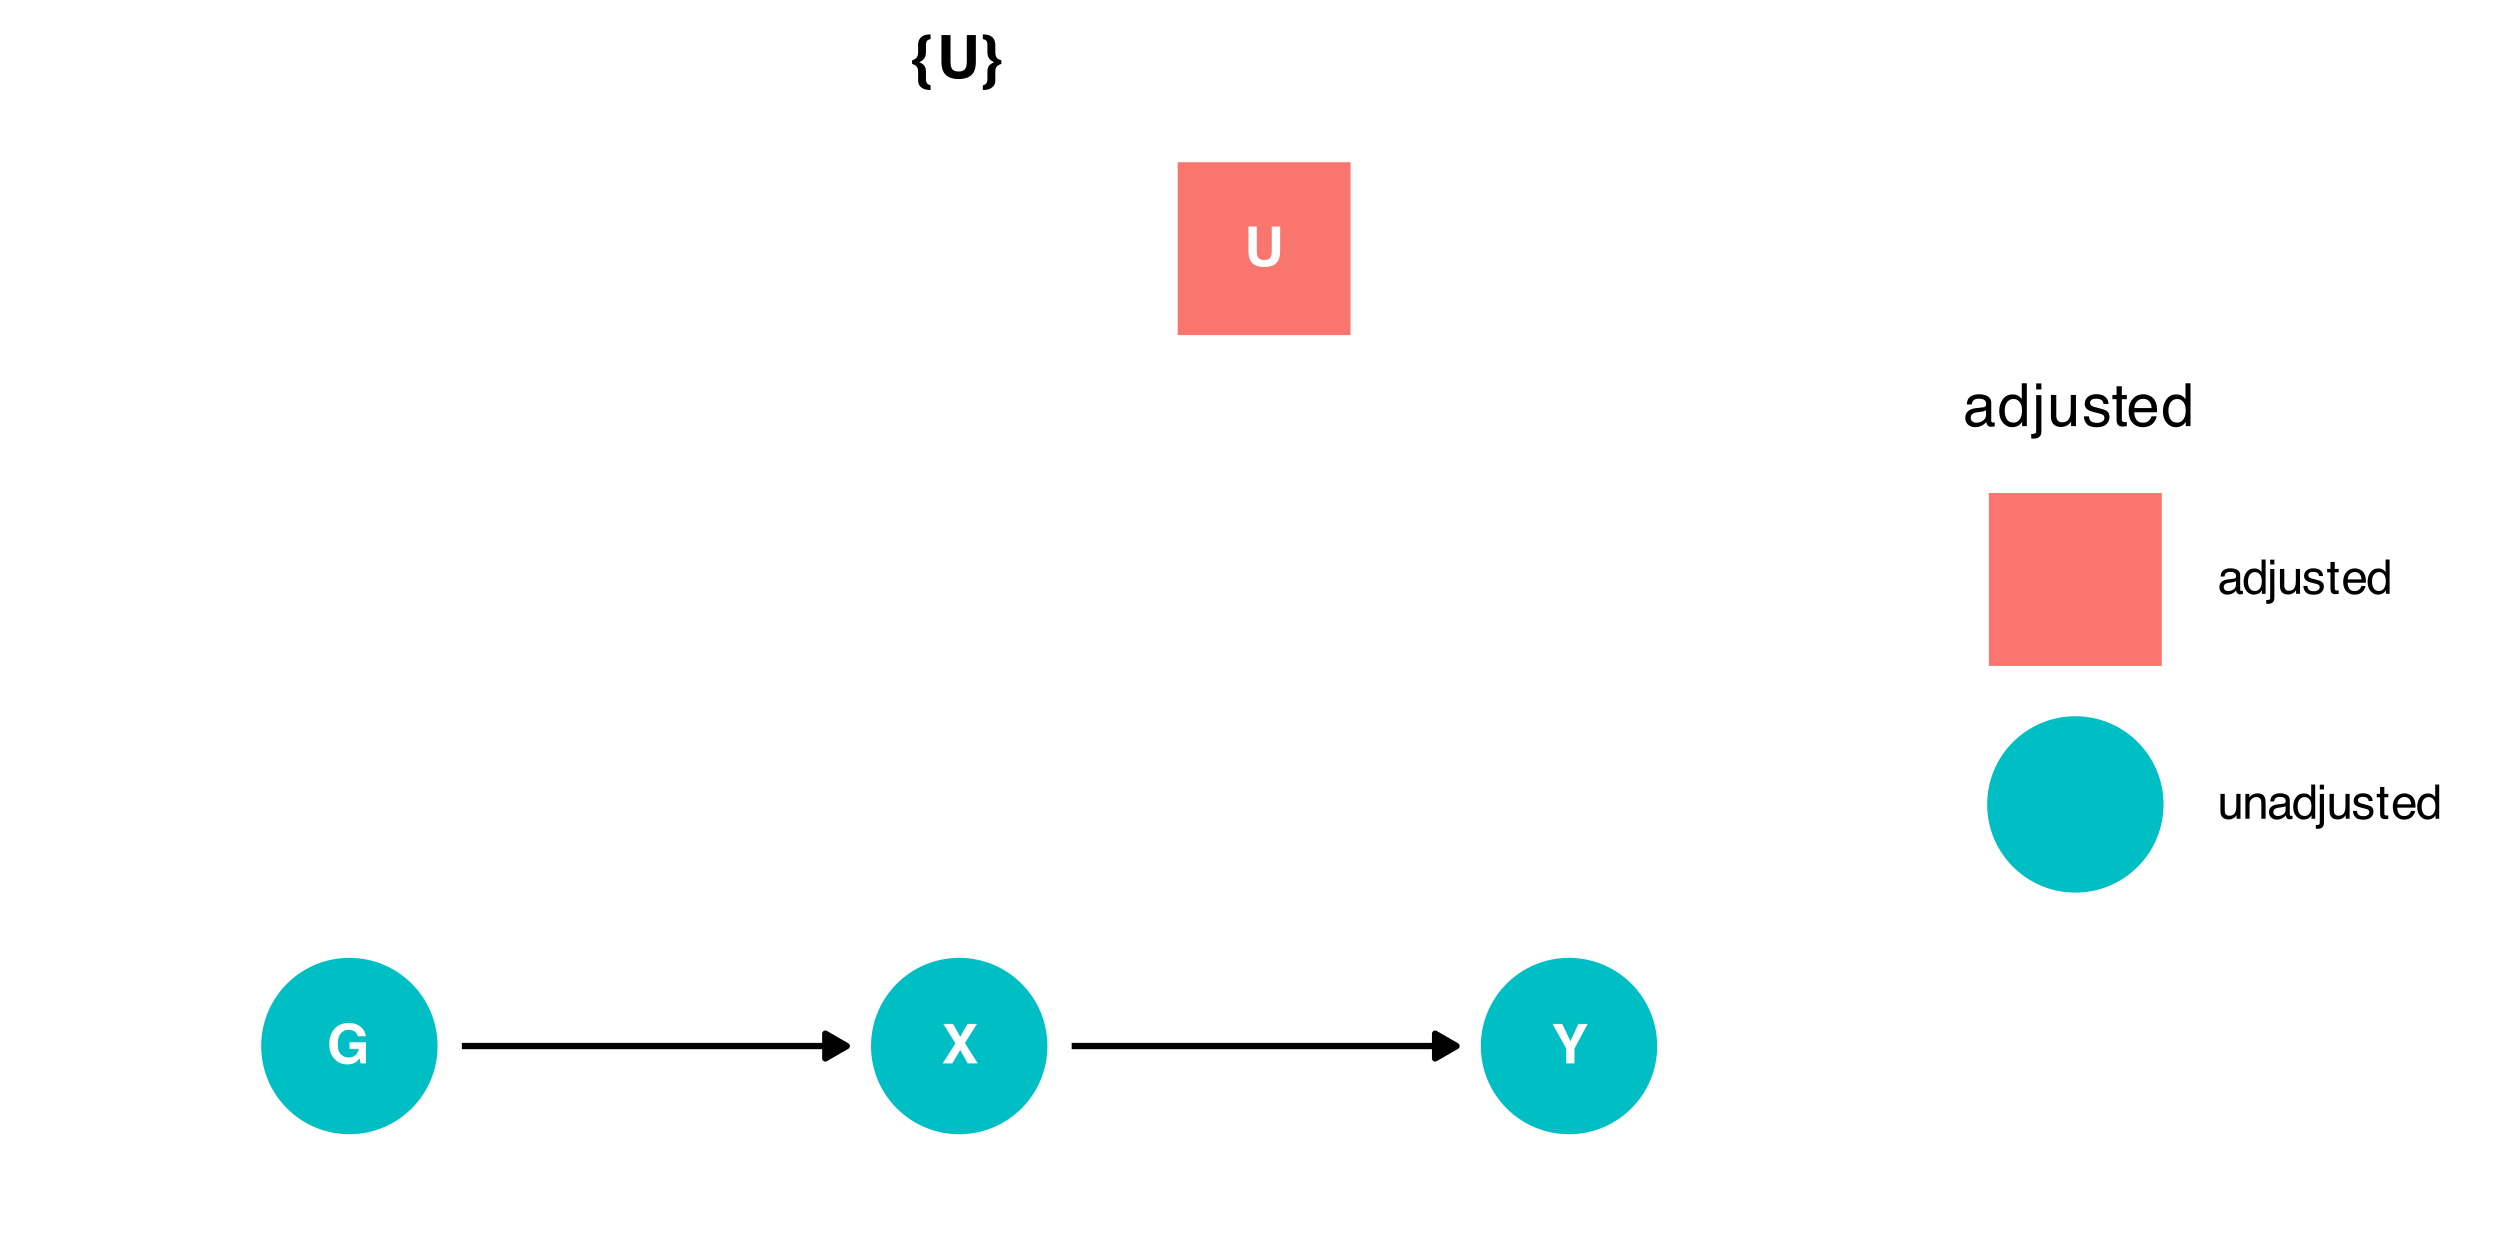
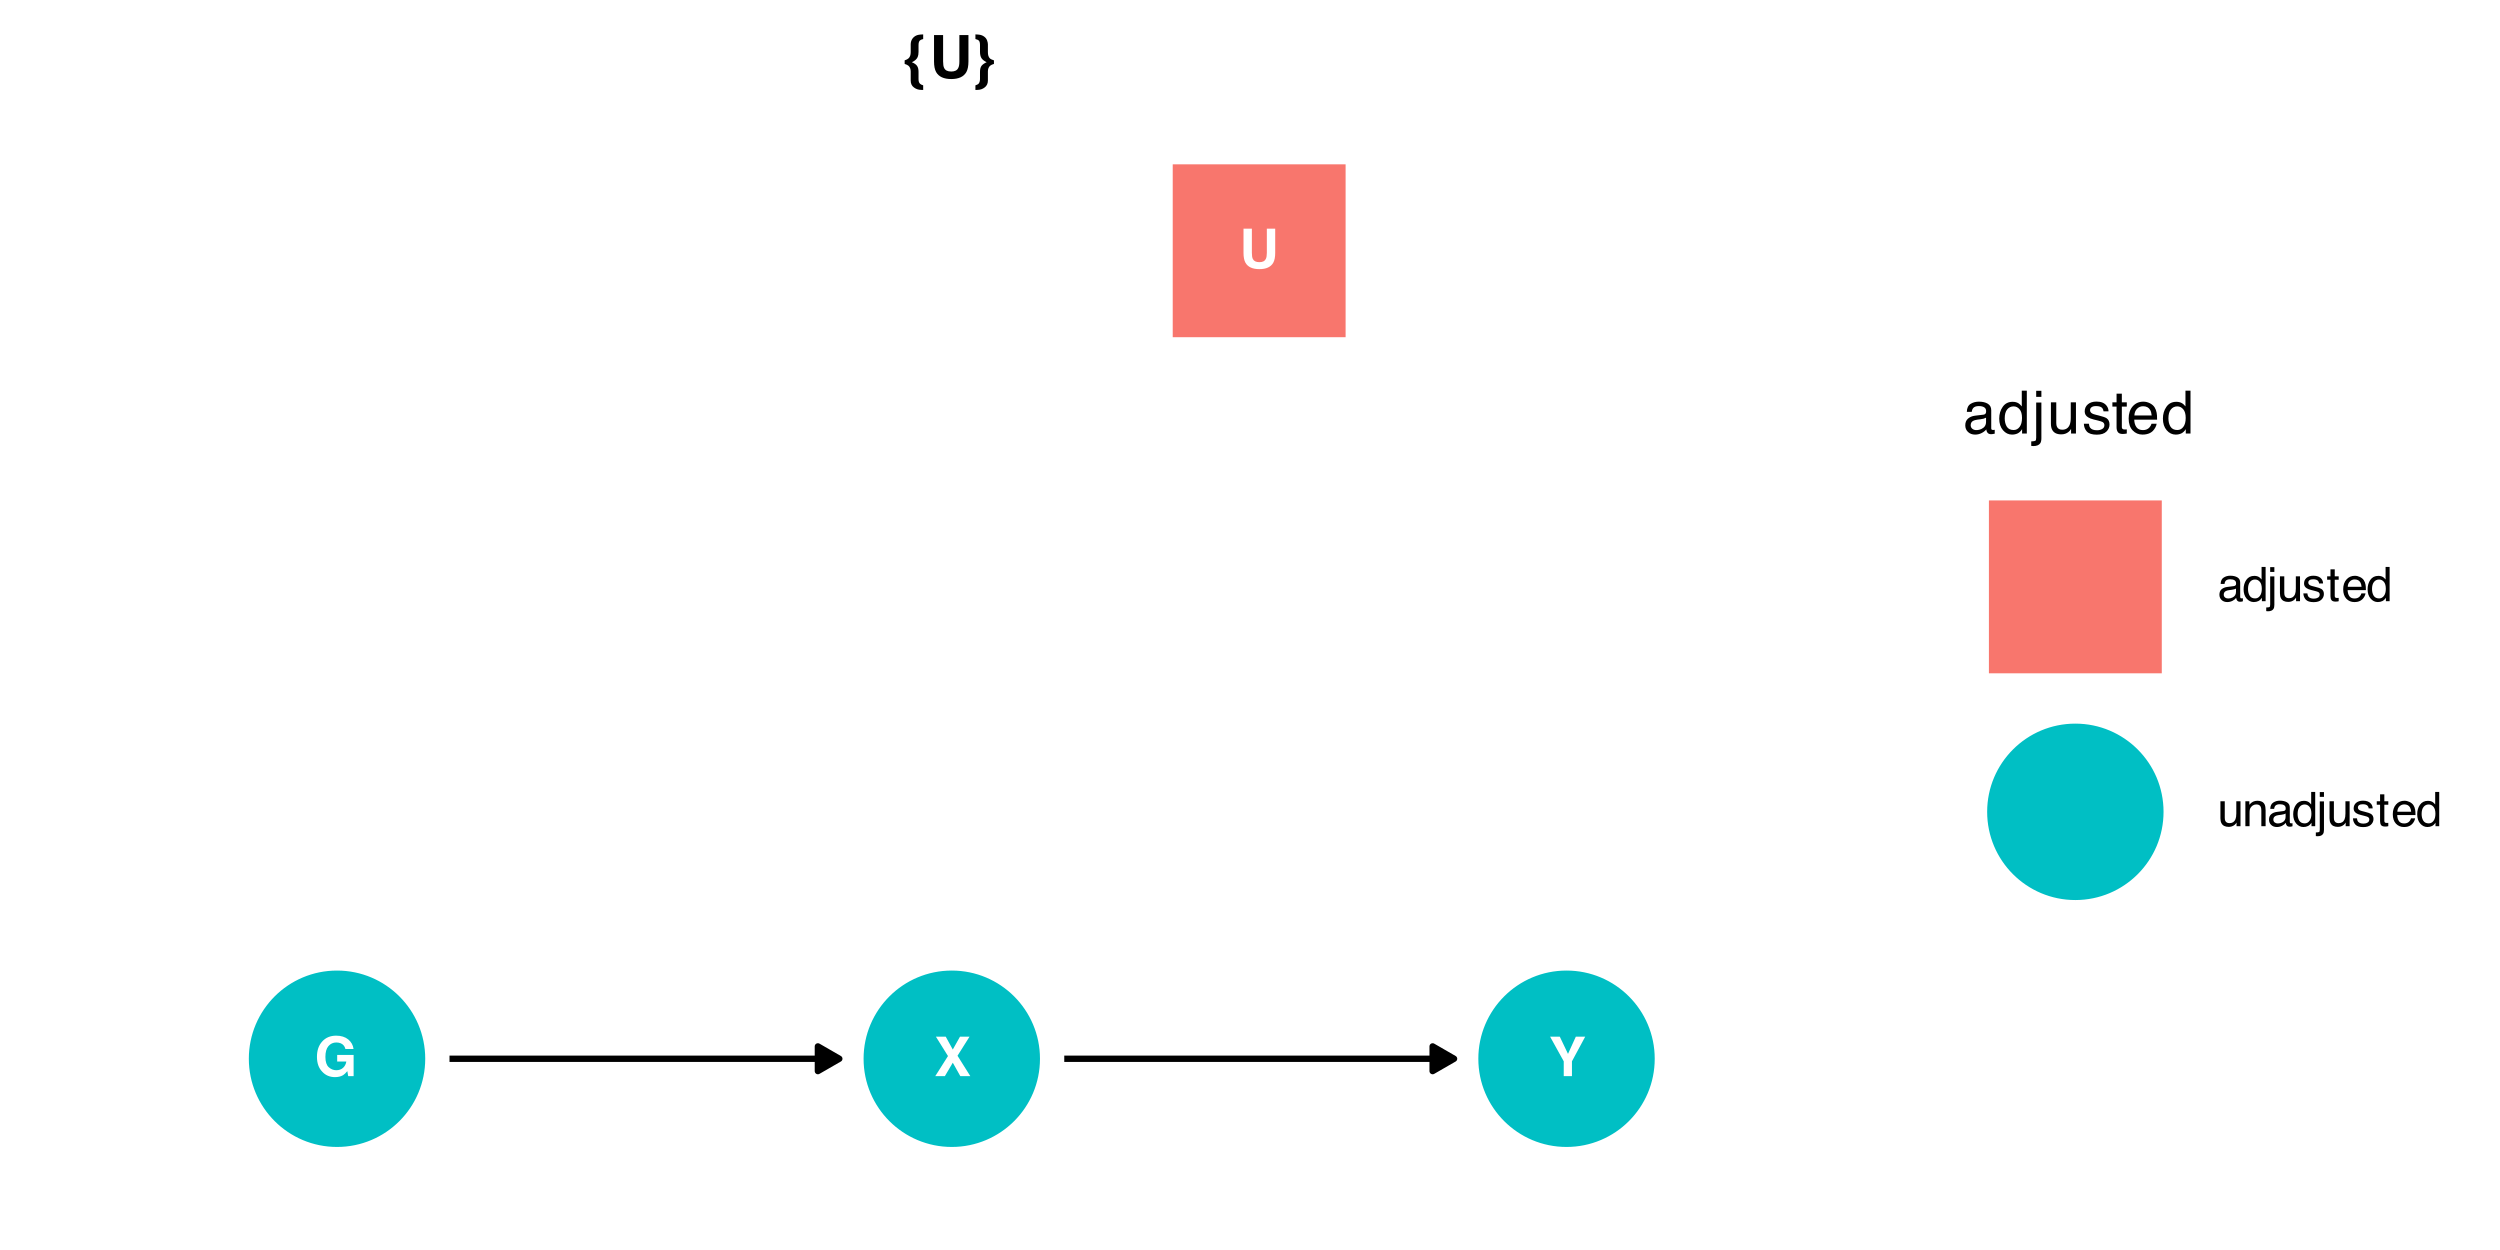
- <svg xmlns="http://www.w3.org/2000/svg" xmlns:xlink="http://www.w3.org/1999/xlink" width="504" height="252" viewBox="0 0 504 252">
+ <svg xmlns="http://www.w3.org/2000/svg" xmlns:xlink="http://www.w3.org/1999/xlink" width="504pt" height="252pt" viewBox="0 0 504 252">
  <defs>
    <g>
      <g id="glyph-0-0">
        <path d="M 0.828 -7.953 L 7.234 -7.953 L 7.234 0 L 0.828 0 Z M 6.234 -1 L 6.234 -6.953 L 1.828 -6.953 L 1.828 -1 Z M 6.234 -1 " />
      </g>
      <g id="glyph-0-1">
        <path d="M 5.719 -0.188 C 5.281 0.07 4.738 0.203 4.094 0.203 C 3.039 0.203 2.18 -0.16 1.516 -0.891 C 0.805 -1.617 0.453 -2.617 0.453 -3.891 C 0.453 -5.18 0.805 -6.211 1.516 -6.984 C 2.223 -7.766 3.16 -8.156 4.328 -8.156 C 5.336 -8.156 6.148 -7.898 6.766 -7.391 C 7.379 -6.879 7.734 -6.238 7.828 -5.469 L 6.188 -5.469 C 6.062 -6.008 5.754 -6.391 5.266 -6.609 C 4.992 -6.723 4.691 -6.781 4.359 -6.781 C 3.711 -6.781 3.18 -6.535 2.766 -6.047 C 2.359 -5.566 2.156 -4.844 2.156 -3.875 C 2.156 -2.895 2.379 -2.203 2.828 -1.797 C 3.273 -1.391 3.781 -1.188 4.344 -1.188 C 4.906 -1.188 5.363 -1.348 5.719 -1.672 C 6.07 -1.992 6.289 -2.414 6.375 -2.938 L 4.531 -2.938 L 4.531 -4.266 L 7.844 -4.266 L 7.844 0 L 6.75 0 L 6.578 -1 C 6.254 -0.613 5.969 -0.344 5.719 -0.188 Z M 5.719 -0.188 " />
      </g>
      <g id="glyph-0-2">
        <path d="M 5.547 -3.062 L 5.547 -7.953 L 7.234 -7.953 L 7.234 -3.062 C 7.234 -2.219 7.102 -1.562 6.844 -1.094 C 6.352 -0.227 5.422 0.203 4.047 0.203 C 2.66 0.203 1.723 -0.227 1.234 -1.094 C 0.973 -1.562 0.844 -2.219 0.844 -3.062 L 0.844 -7.953 L 2.531 -7.953 L 2.531 -3.062 C 2.531 -2.52 2.594 -2.117 2.719 -1.859 C 2.926 -1.422 3.367 -1.203 4.047 -1.203 C 4.711 -1.203 5.145 -1.422 5.344 -1.859 C 5.477 -2.117 5.547 -2.52 5.547 -3.062 Z M 5.547 -3.062 " />
      </g>
      <g id="glyph-0-3">
        <path d="M 7.234 0 L 5.219 0 L 3.703 -2.703 L 2.109 0 L 0.172 0 L 2.734 -4.047 L 0.297 -7.953 L 2.281 -7.953 L 3.703 -5.359 L 5.156 -7.953 L 7.078 -7.953 L 4.656 -4.109 Z M 7.234 0 " />
      </g>
      <g id="glyph-0-4">
        <path d="M 7.266 -7.953 L 4.594 -2.984 L 4.594 0 L 2.938 0 L 2.938 -2.984 L 0.188 -7.953 L 2.141 -7.953 L 3.797 -4.484 L 5.375 -7.953 Z M 7.266 -7.953 " />
      </g>
      <g id="glyph-1-0">
        <path d="M 0.906 -8.641 L 7.859 -8.641 L 7.859 0 L 0.906 0 Z M 6.781 -1.078 L 6.781 -7.562 L 1.984 -7.562 L 1.984 -1.078 Z M 6.781 -1.078 " />
      </g>
      <g id="glyph-1-1">
        <path d="M 1.859 1.906 C 1.43 1.594 1.219 1.129 1.219 0.516 L 1.219 -1.312 C 1.219 -1.812 1.07 -2.191 0.781 -2.453 C 0.594 -2.609 0.332 -2.734 0 -2.828 L 0 -3.547 C 0.375 -3.672 0.641 -3.812 0.797 -3.969 C 1.078 -4.238 1.219 -4.648 1.219 -5.203 L 1.219 -6.781 C 1.219 -6.977 1.25 -7.188 1.312 -7.406 C 1.438 -7.781 1.641 -8.078 1.922 -8.297 C 2.172 -8.504 2.473 -8.641 2.828 -8.703 C 3.035 -8.742 3.336 -8.77 3.734 -8.781 L 3.734 -7.844 C 3.41 -7.77 3.191 -7.676 3.078 -7.562 C 2.891 -7.383 2.797 -7.07 2.797 -6.625 L 2.797 -5.266 C 2.797 -4.828 2.738 -4.477 2.625 -4.219 C 2.426 -3.781 2.035 -3.43 1.453 -3.172 C 1.984 -2.953 2.336 -2.695 2.516 -2.406 C 2.703 -2.125 2.797 -1.734 2.797 -1.234 L 2.797 0.25 C 2.797 0.688 2.906 1 3.125 1.188 C 3.238 1.301 3.441 1.398 3.734 1.484 L 3.734 2.422 L 3.312 2.406 C 2.758 2.395 2.273 2.227 1.859 1.906 Z M 1.859 1.906 " />
      </g>
      <g id="glyph-1-2">
        <path d="M 6.031 -3.328 L 6.031 -8.641 L 7.859 -8.641 L 7.859 -3.328 C 7.859 -2.41 7.719 -1.695 7.438 -1.188 C 6.906 -0.25 5.891 0.219 4.391 0.219 C 2.891 0.219 1.875 -0.25 1.344 -1.188 C 1.062 -1.695 0.922 -2.41 0.922 -3.328 L 0.922 -8.641 L 2.75 -8.641 L 2.75 -3.328 C 2.75 -2.734 2.816 -2.301 2.953 -2.031 C 3.172 -1.539 3.648 -1.297 4.391 -1.297 C 5.117 -1.297 5.594 -1.539 5.812 -2.031 C 5.957 -2.301 6.031 -2.734 6.031 -3.328 Z M 6.031 -3.328 " />
      </g>
      <g id="glyph-1-3">
        <path d="M 1.188 -6.625 C 1.188 -7.051 1.117 -7.344 0.984 -7.5 C 0.848 -7.656 0.609 -7.77 0.266 -7.844 L 0.266 -8.781 C 0.648 -8.77 0.953 -8.742 1.172 -8.703 C 1.516 -8.641 1.816 -8.504 2.078 -8.297 C 2.336 -8.098 2.52 -7.848 2.625 -7.547 C 2.727 -7.254 2.781 -7 2.781 -6.781 L 2.781 -5.203 C 2.781 -4.641 2.906 -4.227 3.156 -3.969 C 3.312 -3.812 3.594 -3.672 4 -3.547 L 4 -2.828 C 3.664 -2.734 3.41 -2.613 3.234 -2.469 C 2.93 -2.195 2.781 -1.812 2.781 -1.312 L 2.781 0.516 C 2.781 1.109 2.57 1.566 2.156 1.891 C 1.75 2.223 1.258 2.395 0.688 2.406 L 0.266 2.422 L 0.266 1.484 C 0.555 1.398 0.758 1.301 0.875 1.188 C 1.07 0.988 1.176 0.676 1.188 0.25 L 1.188 -1.234 C 1.188 -1.785 1.297 -2.195 1.516 -2.469 C 1.723 -2.727 2.062 -2.961 2.531 -3.172 C 2.02 -3.422 1.664 -3.703 1.469 -4.016 C 1.281 -4.336 1.188 -4.754 1.188 -5.266 Z M 1.188 -6.625 " />
      </g>
      <g id="glyph-2-0">
        <path d="M 0.391 0 L 0.391 -8.609 L 7.219 -8.609 L 7.219 0 Z M 6.141 -1.078 L 6.141 -7.531 L 1.469 -7.531 L 1.469 -1.078 Z M 6.141 -1.078 " />
      </g>
      <g id="glyph-2-1">
        <path d="M 1.578 -1.672 C 1.578 -1.367 1.688 -1.129 1.906 -0.953 C 2.133 -0.773 2.398 -0.688 2.703 -0.688 C 3.078 -0.688 3.438 -0.77 3.781 -0.938 C 4.375 -1.227 4.672 -1.695 4.672 -2.344 L 4.672 -3.188 C 4.535 -3.113 4.363 -3.047 4.156 -2.984 C 3.957 -2.93 3.758 -2.895 3.562 -2.875 L 2.938 -2.797 C 2.551 -2.742 2.258 -2.66 2.062 -2.547 C 1.738 -2.367 1.578 -2.078 1.578 -1.672 Z M 4.141 -3.797 C 4.379 -3.828 4.539 -3.93 4.625 -4.109 C 4.664 -4.203 4.688 -4.336 4.688 -4.516 C 4.688 -4.867 4.555 -5.125 4.297 -5.281 C 4.047 -5.445 3.688 -5.531 3.219 -5.531 C 2.664 -5.531 2.273 -5.383 2.047 -5.094 C 1.91 -4.926 1.82 -4.68 1.781 -4.359 L 0.797 -4.359 C 0.816 -5.129 1.066 -5.664 1.547 -5.969 C 2.035 -6.27 2.598 -6.422 3.234 -6.422 C 3.973 -6.422 4.57 -6.281 5.031 -6 C 5.488 -5.719 5.719 -5.281 5.719 -4.688 L 5.719 -1.078 C 5.719 -0.973 5.738 -0.883 5.781 -0.812 C 5.832 -0.75 5.93 -0.719 6.078 -0.719 C 6.117 -0.719 6.164 -0.719 6.219 -0.719 C 6.281 -0.727 6.348 -0.738 6.422 -0.75 L 6.422 0.031 C 6.254 0.07 6.125 0.098 6.031 0.109 C 5.945 0.129 5.832 0.141 5.688 0.141 C 5.32 0.141 5.062 0.008 4.906 -0.25 C 4.812 -0.383 4.75 -0.578 4.719 -0.828 C 4.5 -0.547 4.188 -0.301 3.781 -0.094 C 3.383 0.113 2.945 0.219 2.469 0.219 C 1.883 0.219 1.406 0.039 1.031 -0.312 C 0.664 -0.664 0.484 -1.109 0.484 -1.641 C 0.484 -2.223 0.664 -2.676 1.031 -3 C 1.395 -3.32 1.867 -3.52 2.453 -3.594 Z M 3.266 -6.422 Z M 3.266 -6.422 " />
      </g>
      <g id="glyph-2-2">
        <path d="M 1.438 -3.062 C 1.438 -2.395 1.578 -1.832 1.859 -1.375 C 2.148 -0.926 2.609 -0.703 3.234 -0.703 C 3.723 -0.703 4.125 -0.91 4.438 -1.328 C 4.758 -1.742 4.922 -2.348 4.922 -3.141 C 4.922 -3.93 4.754 -4.516 4.422 -4.891 C 4.098 -5.273 3.703 -5.469 3.234 -5.469 C 2.703 -5.469 2.27 -5.266 1.938 -4.859 C 1.602 -4.453 1.438 -3.852 1.438 -3.062 Z M 3.031 -6.391 C 3.508 -6.391 3.91 -6.285 4.234 -6.078 C 4.422 -5.961 4.633 -5.758 4.875 -5.469 L 4.875 -8.641 L 5.891 -8.641 L 5.891 0 L 4.938 0 L 4.938 -0.875 C 4.695 -0.488 4.406 -0.207 4.062 -0.031 C 3.727 0.133 3.344 0.219 2.906 0.219 C 2.207 0.219 1.602 -0.07 1.094 -0.656 C 0.582 -1.25 0.328 -2.031 0.328 -3 C 0.328 -3.914 0.562 -4.707 1.031 -5.375 C 1.5 -6.051 2.164 -6.391 3.031 -6.391 Z M 3.031 -6.391 " />
      </g>
      <g id="glyph-2-3">
        <path d="M 1.828 -7.391 L 0.781 -7.391 L 0.781 -8.609 L 1.828 -8.609 Z M -0.219 1.594 C 0.246 1.57 0.531 1.523 0.625 1.453 C 0.727 1.391 0.781 1.18 0.781 0.828 L 0.781 -6.25 L 1.828 -6.25 L 1.828 0.938 C 1.828 1.395 1.754 1.734 1.609 1.953 C 1.359 2.336 0.891 2.531 0.203 2.531 C 0.148 2.531 0.094 2.523 0.031 2.516 C -0.02 2.516 -0.102 2.508 -0.219 2.5 Z M -0.219 1.594 " />
      </g>
      <g id="glyph-2-4">
        <path d="M 1.828 -6.281 L 1.828 -2.109 C 1.828 -1.785 1.879 -1.523 1.984 -1.328 C 2.172 -0.953 2.52 -0.766 3.031 -0.766 C 3.758 -0.766 4.258 -1.094 4.531 -1.75 C 4.676 -2.102 4.75 -2.582 4.75 -3.188 L 4.75 -6.281 L 5.797 -6.281 L 5.797 0 L 4.812 0 L 4.812 -0.922 C 4.676 -0.68 4.508 -0.484 4.312 -0.328 C 3.906 0.004 3.414 0.172 2.844 0.172 C 1.945 0.172 1.336 -0.129 1.016 -0.734 C 0.836 -1.047 0.75 -1.473 0.75 -2.016 L 0.75 -6.281 Z M 3.281 -6.422 Z M 3.281 -6.422 " />
      </g>
      <g id="glyph-2-5">
        <path d="M 1.406 -1.969 C 1.438 -1.613 1.523 -1.344 1.672 -1.156 C 1.93 -0.82 2.391 -0.656 3.047 -0.656 C 3.441 -0.656 3.785 -0.738 4.078 -0.906 C 4.379 -1.07 4.531 -1.332 4.531 -1.688 C 4.531 -1.957 4.41 -2.164 4.172 -2.312 C 4.016 -2.395 3.711 -2.492 3.266 -2.609 L 2.422 -2.812 C 1.891 -2.945 1.5 -3.098 1.25 -3.266 C 0.789 -3.547 0.562 -3.941 0.562 -4.453 C 0.562 -5.047 0.773 -5.523 1.203 -5.891 C 1.629 -6.254 2.207 -6.438 2.938 -6.438 C 3.875 -6.438 4.551 -6.16 4.969 -5.609 C 5.238 -5.254 5.367 -4.875 5.359 -4.469 L 4.359 -4.469 C 4.336 -4.707 4.254 -4.926 4.109 -5.125 C 3.867 -5.395 3.445 -5.531 2.844 -5.531 C 2.445 -5.531 2.145 -5.453 1.938 -5.297 C 1.738 -5.148 1.641 -4.953 1.641 -4.703 C 1.641 -4.43 1.773 -4.211 2.047 -4.047 C 2.203 -3.953 2.43 -3.867 2.734 -3.797 L 3.422 -3.625 C 4.18 -3.438 4.691 -3.258 4.953 -3.094 C 5.359 -2.82 5.562 -2.395 5.562 -1.812 C 5.562 -1.258 5.348 -0.781 4.922 -0.375 C 4.504 0.027 3.863 0.234 3 0.234 C 2.062 0.234 1.395 0.023 1 -0.391 C 0.613 -0.816 0.41 -1.344 0.391 -1.969 Z M 2.953 -6.422 Z M 2.953 -6.422 " />
      </g>
      <g id="glyph-2-6">
        <path d="M 0.984 -8.031 L 2.047 -8.031 L 2.047 -6.281 L 3.047 -6.281 L 3.047 -5.422 L 2.047 -5.422 L 2.047 -1.312 C 2.047 -1.094 2.125 -0.945 2.281 -0.875 C 2.352 -0.832 2.488 -0.812 2.688 -0.812 C 2.738 -0.812 2.789 -0.812 2.844 -0.812 C 2.906 -0.82 2.973 -0.828 3.047 -0.828 L 3.047 0 C 2.93 0.031 2.805 0.051 2.672 0.062 C 2.547 0.082 2.406 0.094 2.25 0.094 C 1.758 0.094 1.426 -0.031 1.25 -0.281 C 1.07 -0.531 0.984 -0.859 0.984 -1.266 L 0.984 -5.422 L 0.141 -5.422 L 0.141 -6.281 L 0.984 -6.281 Z M 0.984 -8.031 " />
      </g>
      <g id="glyph-2-7">
        <path d="M 3.391 -6.422 C 3.836 -6.422 4.27 -6.316 4.688 -6.109 C 5.102 -5.898 5.422 -5.629 5.641 -5.297 C 5.848 -4.973 5.988 -4.602 6.062 -4.188 C 6.125 -3.895 6.156 -3.43 6.156 -2.797 L 1.547 -2.797 C 1.566 -2.16 1.719 -1.648 2 -1.266 C 2.281 -0.879 2.719 -0.688 3.312 -0.688 C 3.863 -0.688 4.301 -0.867 4.625 -1.234 C 4.812 -1.441 4.945 -1.688 5.031 -1.969 L 6.062 -1.969 C 6.039 -1.738 5.953 -1.484 5.797 -1.203 C 5.641 -0.922 5.469 -0.688 5.281 -0.5 C 4.957 -0.188 4.555 0.02 4.078 0.125 C 3.828 0.188 3.539 0.219 3.219 0.219 C 2.438 0.219 1.773 -0.062 1.234 -0.625 C 0.691 -1.195 0.422 -1.992 0.422 -3.016 C 0.422 -4.023 0.691 -4.844 1.234 -5.469 C 1.785 -6.102 2.504 -6.422 3.391 -6.422 Z M 5.062 -3.641 C 5.02 -4.098 4.922 -4.461 4.766 -4.734 C 4.484 -5.242 4.004 -5.5 3.328 -5.5 C 2.836 -5.5 2.426 -5.32 2.094 -4.969 C 1.77 -4.625 1.598 -4.18 1.578 -3.641 Z M 3.281 -6.422 Z M 3.281 -6.422 " />
      </g>
      <g id="glyph-3-0">
        <path d="M 0.312 0 L 0.312 -6.875 L 5.766 -6.875 L 5.766 0 Z M 4.906 -0.859 L 4.906 -6.016 L 1.172 -6.016 L 1.172 -0.859 Z M 4.906 -0.859 " />
      </g>
      <g id="glyph-3-1">
        <path d="M 1.266 -1.328 C 1.266 -1.086 1.352 -0.895 1.531 -0.75 C 1.707 -0.613 1.922 -0.547 2.172 -0.547 C 2.461 -0.547 2.75 -0.613 3.031 -0.75 C 3.5 -0.977 3.734 -1.352 3.734 -1.875 L 3.734 -2.547 C 3.629 -2.484 3.492 -2.43 3.328 -2.391 C 3.172 -2.348 3.016 -2.316 2.859 -2.297 L 2.344 -2.234 C 2.039 -2.191 1.812 -2.125 1.656 -2.031 C 1.395 -1.883 1.266 -1.648 1.266 -1.328 Z M 3.312 -3.047 C 3.5 -3.066 3.629 -3.145 3.703 -3.281 C 3.734 -3.352 3.75 -3.461 3.75 -3.609 C 3.75 -3.891 3.645 -4.094 3.438 -4.219 C 3.238 -4.352 2.945 -4.422 2.562 -4.422 C 2.125 -4.422 1.812 -4.305 1.625 -4.078 C 1.52 -3.941 1.453 -3.742 1.422 -3.484 L 0.641 -3.484 C 0.66 -4.098 0.863 -4.523 1.25 -4.766 C 1.633 -5.016 2.078 -5.141 2.578 -5.141 C 3.172 -5.141 3.656 -5.023 4.031 -4.797 C 4.395 -4.578 4.578 -4.227 4.578 -3.75 L 4.578 -0.859 C 4.578 -0.773 4.594 -0.707 4.625 -0.656 C 4.664 -0.602 4.742 -0.578 4.859 -0.578 C 4.891 -0.578 4.926 -0.578 4.969 -0.578 C 5.02 -0.578 5.07 -0.582 5.125 -0.594 L 5.125 0.016 C 5 0.055 4.898 0.082 4.828 0.094 C 4.766 0.102 4.672 0.109 4.547 0.109 C 4.254 0.109 4.047 0.004 3.922 -0.203 C 3.848 -0.305 3.797 -0.461 3.766 -0.672 C 3.598 -0.441 3.352 -0.242 3.031 -0.078 C 2.707 0.086 2.352 0.172 1.969 0.172 C 1.5 0.172 1.117 0.027 0.828 -0.25 C 0.535 -0.531 0.391 -0.883 0.391 -1.312 C 0.391 -1.781 0.531 -2.141 0.812 -2.391 C 1.102 -2.648 1.488 -2.812 1.969 -2.875 Z M 2.609 -5.141 Z M 2.609 -5.141 " />
      </g>
      <g id="glyph-3-2">
        <path d="M 1.156 -2.453 C 1.156 -1.91 1.27 -1.457 1.5 -1.094 C 1.727 -0.738 2.094 -0.562 2.594 -0.562 C 2.977 -0.562 3.297 -0.727 3.547 -1.062 C 3.805 -1.395 3.938 -1.875 3.938 -2.5 C 3.938 -3.133 3.805 -3.602 3.547 -3.906 C 3.285 -4.219 2.961 -4.375 2.578 -4.375 C 2.148 -4.375 1.805 -4.207 1.547 -3.875 C 1.285 -3.551 1.156 -3.078 1.156 -2.453 Z M 2.422 -5.109 C 2.805 -5.109 3.129 -5.023 3.391 -4.859 C 3.535 -4.766 3.703 -4.602 3.891 -4.375 L 3.891 -6.906 L 4.703 -6.906 L 4.703 0 L 3.953 0 L 3.953 -0.703 C 3.754 -0.391 3.52 -0.164 3.25 -0.031 C 2.977 0.102 2.672 0.172 2.328 0.172 C 1.766 0.172 1.281 -0.062 0.875 -0.531 C 0.469 -1 0.266 -1.625 0.266 -2.406 C 0.266 -3.133 0.445 -3.766 0.812 -4.297 C 1.188 -4.836 1.723 -5.109 2.422 -5.109 Z M 2.422 -5.109 " />
      </g>
      <g id="glyph-3-3">
        <path d="M 1.469 -5.906 L 0.625 -5.906 L 0.625 -6.875 L 1.469 -6.875 Z M -0.172 1.266 C 0.199 1.254 0.426 1.223 0.5 1.172 C 0.582 1.117 0.625 0.945 0.625 0.656 L 0.625 -5 L 1.469 -5 L 1.469 0.75 C 1.469 1.113 1.406 1.383 1.281 1.562 C 1.082 1.875 0.707 2.031 0.156 2.031 C 0.125 2.031 0.082 2.023 0.031 2.016 C -0.008 2.016 -0.078 2.008 -0.172 2 Z M -0.172 1.266 " />
      </g>
      <g id="glyph-3-4">
        <path d="M 1.469 -5.016 L 1.469 -1.688 C 1.469 -1.426 1.504 -1.219 1.578 -1.062 C 1.734 -0.758 2.016 -0.609 2.422 -0.609 C 3.004 -0.609 3.406 -0.867 3.625 -1.391 C 3.738 -1.672 3.797 -2.055 3.797 -2.547 L 3.797 -5.016 L 4.641 -5.016 L 4.641 0 L 3.844 0 L 3.844 -0.734 C 3.738 -0.547 3.602 -0.383 3.438 -0.25 C 3.113 0.008 2.723 0.141 2.266 0.141 C 1.555 0.141 1.07 -0.098 0.812 -0.578 C 0.664 -0.836 0.594 -1.18 0.594 -1.609 L 0.594 -5.016 Z M 2.625 -5.141 Z M 2.625 -5.141 " />
      </g>
      <g id="glyph-3-5">
        <path d="M 1.125 -1.578 C 1.145 -1.297 1.211 -1.078 1.328 -0.922 C 1.547 -0.648 1.914 -0.516 2.438 -0.516 C 2.75 -0.516 3.02 -0.582 3.25 -0.719 C 3.488 -0.852 3.609 -1.066 3.609 -1.359 C 3.609 -1.566 3.516 -1.727 3.328 -1.844 C 3.203 -1.914 2.961 -1.992 2.609 -2.078 L 1.938 -2.25 C 1.508 -2.352 1.195 -2.473 1 -2.609 C 0.633 -2.836 0.453 -3.156 0.453 -3.562 C 0.453 -4.031 0.617 -4.41 0.953 -4.703 C 1.297 -4.992 1.758 -5.141 2.344 -5.141 C 3.094 -5.141 3.641 -4.922 3.984 -4.484 C 4.191 -4.203 4.289 -3.898 4.281 -3.578 L 3.484 -3.578 C 3.473 -3.766 3.406 -3.938 3.281 -4.094 C 3.094 -4.312 2.758 -4.422 2.281 -4.422 C 1.957 -4.422 1.711 -4.359 1.547 -4.234 C 1.391 -4.117 1.312 -3.961 1.312 -3.766 C 1.312 -3.547 1.414 -3.367 1.625 -3.234 C 1.75 -3.16 1.938 -3.094 2.188 -3.031 L 2.734 -2.891 C 3.348 -2.742 3.754 -2.602 3.953 -2.469 C 4.285 -2.25 4.453 -1.91 4.453 -1.453 C 4.453 -1.004 4.281 -0.617 3.938 -0.297 C 3.602 0.023 3.086 0.188 2.391 0.188 C 1.648 0.188 1.125 0.02 0.812 -0.312 C 0.5 -0.656 0.332 -1.078 0.312 -1.578 Z M 2.359 -5.141 Z M 2.359 -5.141 " />
      </g>
      <g id="glyph-3-6">
        <path d="M 0.781 -6.422 L 1.641 -6.422 L 1.641 -5.016 L 2.438 -5.016 L 2.438 -4.328 L 1.641 -4.328 L 1.641 -1.047 C 1.641 -0.879 1.695 -0.766 1.812 -0.703 C 1.883 -0.672 1.992 -0.656 2.141 -0.656 C 2.18 -0.656 2.223 -0.656 2.266 -0.656 C 2.316 -0.656 2.375 -0.66 2.438 -0.672 L 2.438 0 C 2.344 0.031 2.242 0.051 2.141 0.062 C 2.035 0.07 1.922 0.078 1.797 0.078 C 1.398 0.078 1.129 -0.02 0.984 -0.219 C 0.848 -0.426 0.781 -0.688 0.781 -1 L 0.781 -4.328 L 0.109 -4.328 L 0.109 -5.016 L 0.781 -5.016 Z M 0.781 -6.422 " />
      </g>
      <g id="glyph-3-7">
        <path d="M 2.703 -5.125 C 3.055 -5.125 3.398 -5.039 3.734 -4.875 C 4.078 -4.707 4.332 -4.492 4.5 -4.234 C 4.676 -3.973 4.789 -3.676 4.844 -3.344 C 4.895 -3.113 4.922 -2.742 4.922 -2.234 L 1.234 -2.234 C 1.254 -1.723 1.375 -1.312 1.594 -1 C 1.82 -0.695 2.172 -0.547 2.641 -0.547 C 3.086 -0.547 3.441 -0.691 3.703 -0.984 C 3.848 -1.148 3.953 -1.348 4.016 -1.578 L 4.844 -1.578 C 4.82 -1.391 4.75 -1.18 4.625 -0.953 C 4.508 -0.734 4.375 -0.551 4.219 -0.406 C 3.957 -0.156 3.641 0.016 3.266 0.109 C 3.055 0.148 2.828 0.172 2.578 0.172 C 1.953 0.172 1.422 -0.051 0.984 -0.5 C 0.555 -0.957 0.344 -1.594 0.344 -2.406 C 0.344 -3.219 0.562 -3.875 1 -4.375 C 1.438 -4.875 2.004 -5.125 2.703 -5.125 Z M 4.047 -2.906 C 4.016 -3.27 3.938 -3.562 3.812 -3.781 C 3.582 -4.188 3.195 -4.391 2.656 -4.391 C 2.27 -4.391 1.941 -4.25 1.672 -3.969 C 1.41 -3.695 1.273 -3.344 1.266 -2.906 Z M 2.625 -5.141 Z M 2.625 -5.141 " />
      </g>
      <g id="glyph-3-8">
        <path d="M 0.625 -5.016 L 1.422 -5.016 L 1.422 -4.312 C 1.66 -4.602 1.91 -4.812 2.172 -4.938 C 2.441 -5.062 2.738 -5.125 3.062 -5.125 C 3.77 -5.125 4.25 -4.879 4.5 -4.391 C 4.633 -4.117 4.703 -3.727 4.703 -3.219 L 4.703 0 L 3.844 0 L 3.844 -3.156 C 3.844 -3.469 3.801 -3.719 3.719 -3.906 C 3.562 -4.219 3.289 -4.375 2.906 -4.375 C 2.695 -4.375 2.531 -4.352 2.406 -4.312 C 2.176 -4.238 1.973 -4.098 1.797 -3.891 C 1.66 -3.734 1.57 -3.566 1.531 -3.391 C 1.488 -3.211 1.469 -2.957 1.469 -2.625 L 1.469 0 L 0.625 0 Z M 2.594 -5.141 Z M 2.594 -5.141 " />
      </g>
    </g>
    <clipPath id="clip-0">
-       <path clip-rule="nonzero" d="M 183 6 L 202 6 L 202 17.977 L 183 17.977 Z M 183 6 " />
+       <path clip-rule="nonzero" d="M 182 6 L 201 6 L 201 17.977 L 182 17.977 Z M 182 6 " />
    </clipPath>
  </defs>
  <rect x="-50.4" y="-25.2" width="604.8" height="302.4" fill="rgb(100%, 100%, 100%)" fill-opacity="1" />
-   <path fill="none" stroke-width="1.28" stroke-linecap="butt" stroke-linejoin="round" stroke="rgb(0%, 0%, 0%)" stroke-opacity="1" stroke-miterlimit="1" d="M 93.113 210.883 L 170.695 210.883 " />
-   <path fill-rule="nonzero" fill="rgb(0%, 0%, 0%)" fill-opacity="1" stroke-width="1.28" stroke-linecap="butt" stroke-linejoin="round" stroke="rgb(0%, 0%, 0%)" stroke-opacity="1" stroke-miterlimit="1" d="M 166.383 213.375 L 170.695 210.883 L 166.383 208.391 Z M 166.383 213.375 " />
-   <path fill="none" stroke-width="1.28" stroke-linecap="butt" stroke-linejoin="round" stroke="rgb(0%, 0%, 0%)" stroke-opacity="1" stroke-miterlimit="1" d="M 216.051 210.883 L 293.633 210.883 " />
-   <path fill-rule="nonzero" fill="rgb(0%, 0%, 0%)" fill-opacity="1" stroke-width="1.28" stroke-linecap="butt" stroke-linejoin="round" stroke="rgb(0%, 0%, 0%)" stroke-opacity="1" stroke-miterlimit="1" d="M 289.32 213.375 L 293.633 210.883 L 289.32 208.391 Z M 289.32 213.375 " />
-   <path fill-rule="nonzero" fill="rgb(0%, 74.902%, 76.863%)" fill-opacity="1" stroke-width="0.709" stroke-linecap="round" stroke-linejoin="round" stroke="rgb(0%, 74.902%, 76.863%)" stroke-opacity="1" stroke-miterlimit="10" d="M 87.859 210.883 C 87.859 220.508 80.059 228.309 70.434 228.309 C 60.812 228.309 53.008 220.508 53.008 210.883 C 53.008 201.258 60.812 193.457 70.434 193.457 C 80.059 193.457 87.859 201.258 87.859 210.883 " />
-   <path fill-rule="nonzero" fill="rgb(97.255%, 46.275%, 42.745%)" fill-opacity="1" d="M 237.418 67.555 L 272.27 67.555 L 272.27 32.703 L 237.418 32.703 Z M 237.418 67.555 " />
-   <path fill-rule="nonzero" fill="rgb(0%, 74.902%, 76.863%)" fill-opacity="1" stroke-width="0.709" stroke-linecap="round" stroke-linejoin="round" stroke="rgb(0%, 74.902%, 76.863%)" stroke-opacity="1" stroke-miterlimit="10" d="M 210.801 210.883 C 210.801 220.508 202.996 228.309 193.375 228.309 C 183.75 228.309 175.949 220.508 175.949 210.883 C 175.949 201.258 183.75 193.457 193.375 193.457 C 202.996 193.457 210.801 201.258 210.801 210.883 " />
-   <path fill-rule="nonzero" fill="rgb(0%, 74.902%, 76.863%)" fill-opacity="1" stroke-width="0.709" stroke-linecap="round" stroke-linejoin="round" stroke="rgb(0%, 74.902%, 76.863%)" stroke-opacity="1" stroke-miterlimit="10" d="M 333.738 210.883 C 333.738 220.508 325.934 228.309 316.312 228.309 C 306.688 228.309 298.887 220.508 298.887 210.883 C 298.887 201.258 306.688 193.457 316.312 193.457 C 325.934 193.457 333.738 201.258 333.738 210.883 " />
+   <rect x="-50.4" y="-25.2" width="604.8" height="302.4" fill="rgb(100%, 100%, 100%)" fill-opacity="1" />
+   <path fill="none" stroke-width="1.28" stroke-linecap="butt" stroke-linejoin="round" stroke="rgb(0%, 0%, 0%)" stroke-opacity="1" stroke-miterlimit="1" d="M 90.621 213.445 L 169.203 213.445 " />
+   <path fill-rule="nonzero" fill="rgb(0%, 0%, 0%)" fill-opacity="1" stroke-width="1.28" stroke-linecap="butt" stroke-linejoin="round" stroke="rgb(0%, 0%, 0%)" stroke-opacity="1" stroke-miterlimit="1" d="M 164.887 215.934 L 169.203 213.445 L 164.887 210.953 Z M 164.887 215.934 " />
+   <path fill="none" stroke-width="1.28" stroke-linecap="butt" stroke-linejoin="round" stroke="rgb(0%, 0%, 0%)" stroke-opacity="1" stroke-miterlimit="1" d="M 214.555 213.445 L 293.137 213.445 " />
+   <path fill-rule="nonzero" fill="rgb(0%, 0%, 0%)" fill-opacity="1" stroke-width="1.28" stroke-linecap="butt" stroke-linejoin="round" stroke="rgb(0%, 0%, 0%)" stroke-opacity="1" stroke-miterlimit="1" d="M 288.82 215.934 L 293.137 213.445 L 288.82 210.953 Z M 288.82 215.934 " />
+   <path fill-rule="nonzero" fill="rgb(0%, 74.902%, 76.863%)" fill-opacity="1" stroke-width="0.709" stroke-linecap="round" stroke-linejoin="round" stroke="rgb(0%, 74.902%, 76.863%)" stroke-opacity="1" stroke-miterlimit="10" d="M 85.371 213.445 C 85.371 223.07 77.57 230.871 67.945 230.871 C 58.32 230.871 50.52 223.07 50.52 213.445 C 50.52 203.82 58.32 196.02 67.945 196.02 C 77.57 196.02 85.371 203.82 85.371 213.445 " />
+   <path fill-rule="nonzero" fill="rgb(97.255%, 46.275%, 42.745%)" fill-opacity="1" d="M 236.422 67.98 L 271.273 67.98 L 271.273 33.129 L 236.422 33.129 Z M 236.422 67.98 " />
+   <path fill-rule="nonzero" fill="rgb(0%, 74.902%, 76.863%)" fill-opacity="1" stroke-width="0.709" stroke-linecap="round" stroke-linejoin="round" stroke="rgb(0%, 74.902%, 76.863%)" stroke-opacity="1" stroke-miterlimit="10" d="M 209.305 213.445 C 209.305 223.07 201.504 230.871 191.879 230.871 C 182.254 230.871 174.453 223.07 174.453 213.445 C 174.453 203.82 182.254 196.02 191.879 196.02 C 201.504 196.02 209.305 203.82 209.305 213.445 " />
+   <path fill-rule="nonzero" fill="rgb(0%, 74.902%, 76.863%)" fill-opacity="1" stroke-width="0.709" stroke-linecap="round" stroke-linejoin="round" stroke="rgb(0%, 74.902%, 76.863%)" stroke-opacity="1" stroke-miterlimit="10" d="M 333.238 213.445 C 333.238 223.07 325.438 230.871 315.812 230.871 C 306.188 230.871 298.387 223.07 298.387 213.445 C 298.387 203.82 306.188 196.02 315.812 196.02 C 325.438 196.02 333.238 203.82 333.238 213.445 " />
  <g fill="rgb(100%, 100%, 100%)" fill-opacity="1">
-     <use xlink:href="#glyph-0-1" x="65.934" y="214.383" />
+     <use xlink:href="#glyph-0-1" x="63.445" y="216.945" />
  </g>
  <g fill="rgb(100%, 100%, 100%)" fill-opacity="1">
-     <use xlink:href="#glyph-0-2" x="250.844" y="53.629" />
+     <use xlink:href="#glyph-0-2" x="249.848" y="54.055" />
  </g>
  <g fill="rgb(100%, 100%, 100%)" fill-opacity="1">
-     <use xlink:href="#glyph-0-3" x="189.875" y="214.383" />
+     <use xlink:href="#glyph-0-3" x="188.379" y="216.945" />
  </g>
  <g fill="rgb(100%, 100%, 100%)" fill-opacity="1">
-     <use xlink:href="#glyph-0-4" x="312.812" y="214.383" />
+     <use xlink:href="#glyph-0-4" x="312.312" y="216.945" />
  </g>
  <g clip-path="url(#clip-0)">
    <g fill="rgb(0%, 0%, 0%)" fill-opacity="1">
-       <use xlink:href="#glyph-1-1" x="183.875" y="15.717" />
-       <use xlink:href="#glyph-1-2" x="188.875" y="15.717" />
-       <use xlink:href="#glyph-1-3" x="197.875" y="15.717" />
+       <use xlink:href="#glyph-1-1" x="182.379" y="15.717" />
+       <use xlink:href="#glyph-1-2" x="187.379" y="15.717" />
+       <use xlink:href="#glyph-1-3" x="196.379" y="15.717" />
    </g>
  </g>
  <g fill="rgb(0%, 0%, 0%)" fill-opacity="1">
-     <use xlink:href="#glyph-2-1" x="395.715" y="85.904" />
-     <use xlink:href="#glyph-2-2" x="402.715" y="85.904" />
-     <use xlink:href="#glyph-2-3" x="409.715" y="85.904" />
-     <use xlink:href="#glyph-2-4" x="412.715" y="85.904" />
-     <use xlink:href="#glyph-2-5" x="419.715" y="85.904" />
-     <use xlink:href="#glyph-2-6" x="425.715" y="85.904" />
-     <use xlink:href="#glyph-2-7" x="428.715" y="85.904" />
-     <use xlink:href="#glyph-2-2" x="435.715" y="85.904" />
+     <use xlink:href="#glyph-2-1" x="395.715" y="87.396" />
+     <use xlink:href="#glyph-2-2" x="402.715" y="87.396" />
+     <use xlink:href="#glyph-2-3" x="409.715" y="87.396" />
+     <use xlink:href="#glyph-2-4" x="412.715" y="87.396" />
+     <use xlink:href="#glyph-2-5" x="419.715" y="87.396" />
+     <use xlink:href="#glyph-2-6" x="425.715" y="87.396" />
+     <use xlink:href="#glyph-2-7" x="428.715" y="87.396" />
+     <use xlink:href="#glyph-2-2" x="435.715" y="87.396" />
  </g>
-   <path fill-rule="nonzero" fill="rgb(97.255%, 46.275%, 42.745%)" fill-opacity="1" d="M 400.965 134.242 L 435.816 134.242 L 435.816 99.391 L 400.965 99.391 Z M 400.965 134.242 " />
-   <path fill-rule="nonzero" fill="rgb(0%, 74.902%, 76.863%)" fill-opacity="1" stroke-width="0.709" stroke-linecap="round" stroke-linejoin="round" stroke="rgb(0%, 74.902%, 76.863%)" stroke-opacity="1" stroke-miterlimit="10" d="M 435.816 162.172 C 435.816 171.797 428.016 179.598 418.391 179.598 C 408.766 179.598 400.965 171.797 400.965 162.172 C 400.965 152.547 408.766 144.746 418.391 144.746 C 428.016 144.746 435.816 152.547 435.816 162.172 " />
+   <path fill-rule="nonzero" fill="rgb(97.255%, 46.275%, 42.745%)" fill-opacity="1" d="M 400.965 135.738 L 435.816 135.738 L 435.816 100.887 L 400.965 100.887 Z M 400.965 135.738 " />
+   <path fill-rule="nonzero" fill="rgb(0%, 74.902%, 76.863%)" fill-opacity="1" stroke-width="0.709" stroke-linecap="round" stroke-linejoin="round" stroke="rgb(0%, 74.902%, 76.863%)" stroke-opacity="1" stroke-miterlimit="10" d="M 435.816 163.664 C 435.816 173.289 428.016 181.094 418.391 181.094 C 408.766 181.094 400.965 173.289 400.965 163.664 C 400.965 154.043 408.766 146.238 418.391 146.238 C 428.016 146.238 435.816 154.043 435.816 163.664 " />
  <g fill="rgb(0%, 0%, 0%)" fill-opacity="1">
-     <use xlink:href="#glyph-3-1" x="447.043" y="119.708" />
-     <use xlink:href="#glyph-3-2" x="452.043" y="119.708" />
-     <use xlink:href="#glyph-3-3" x="457.043" y="119.708" />
-     <use xlink:href="#glyph-3-4" x="459.043" y="119.708" />
-     <use xlink:href="#glyph-3-5" x="464.043" y="119.708" />
-     <use xlink:href="#glyph-3-6" x="469.043" y="119.708" />
-     <use xlink:href="#glyph-3-7" x="472.043" y="119.708" />
-     <use xlink:href="#glyph-3-2" x="477.043" y="119.708" />
+     <use xlink:href="#glyph-3-1" x="447.043" y="121.204" />
+     <use xlink:href="#glyph-3-2" x="452.043" y="121.204" />
+     <use xlink:href="#glyph-3-3" x="457.043" y="121.204" />
+     <use xlink:href="#glyph-3-4" x="459.043" y="121.204" />
+     <use xlink:href="#glyph-3-5" x="464.043" y="121.204" />
+     <use xlink:href="#glyph-3-6" x="469.043" y="121.204" />
+     <use xlink:href="#glyph-3-7" x="472.043" y="121.204" />
+     <use xlink:href="#glyph-3-2" x="477.043" y="121.204" />
  </g>
  <g fill="rgb(0%, 0%, 0%)" fill-opacity="1">
-     <use xlink:href="#glyph-3-4" x="447.043" y="165.063" />
-     <use xlink:href="#glyph-3-8" x="452.043" y="165.063" />
-     <use xlink:href="#glyph-3-1" x="457.043" y="165.063" />
-     <use xlink:href="#glyph-3-2" x="462.043" y="165.063" />
-     <use xlink:href="#glyph-3-3" x="467.043" y="165.063" />
-     <use xlink:href="#glyph-3-4" x="469.043" y="165.063" />
-     <use xlink:href="#glyph-3-5" x="474.043" y="165.063" />
-     <use xlink:href="#glyph-3-6" x="479.043" y="165.063" />
-     <use xlink:href="#glyph-3-7" x="482.043" y="165.063" />
-     <use xlink:href="#glyph-3-2" x="487.043" y="165.063" />
+     <use xlink:href="#glyph-3-4" x="447.043" y="166.556" />
+     <use xlink:href="#glyph-3-8" x="452.043" y="166.556" />
+     <use xlink:href="#glyph-3-1" x="457.043" y="166.556" />
+     <use xlink:href="#glyph-3-2" x="462.043" y="166.556" />
+     <use xlink:href="#glyph-3-3" x="467.043" y="166.556" />
+     <use xlink:href="#glyph-3-4" x="469.043" y="166.556" />
+     <use xlink:href="#glyph-3-5" x="474.043" y="166.556" />
+     <use xlink:href="#glyph-3-6" x="479.043" y="166.556" />
+     <use xlink:href="#glyph-3-7" x="482.043" y="166.556" />
+     <use xlink:href="#glyph-3-2" x="487.043" y="166.556" />
  </g>
</svg>
